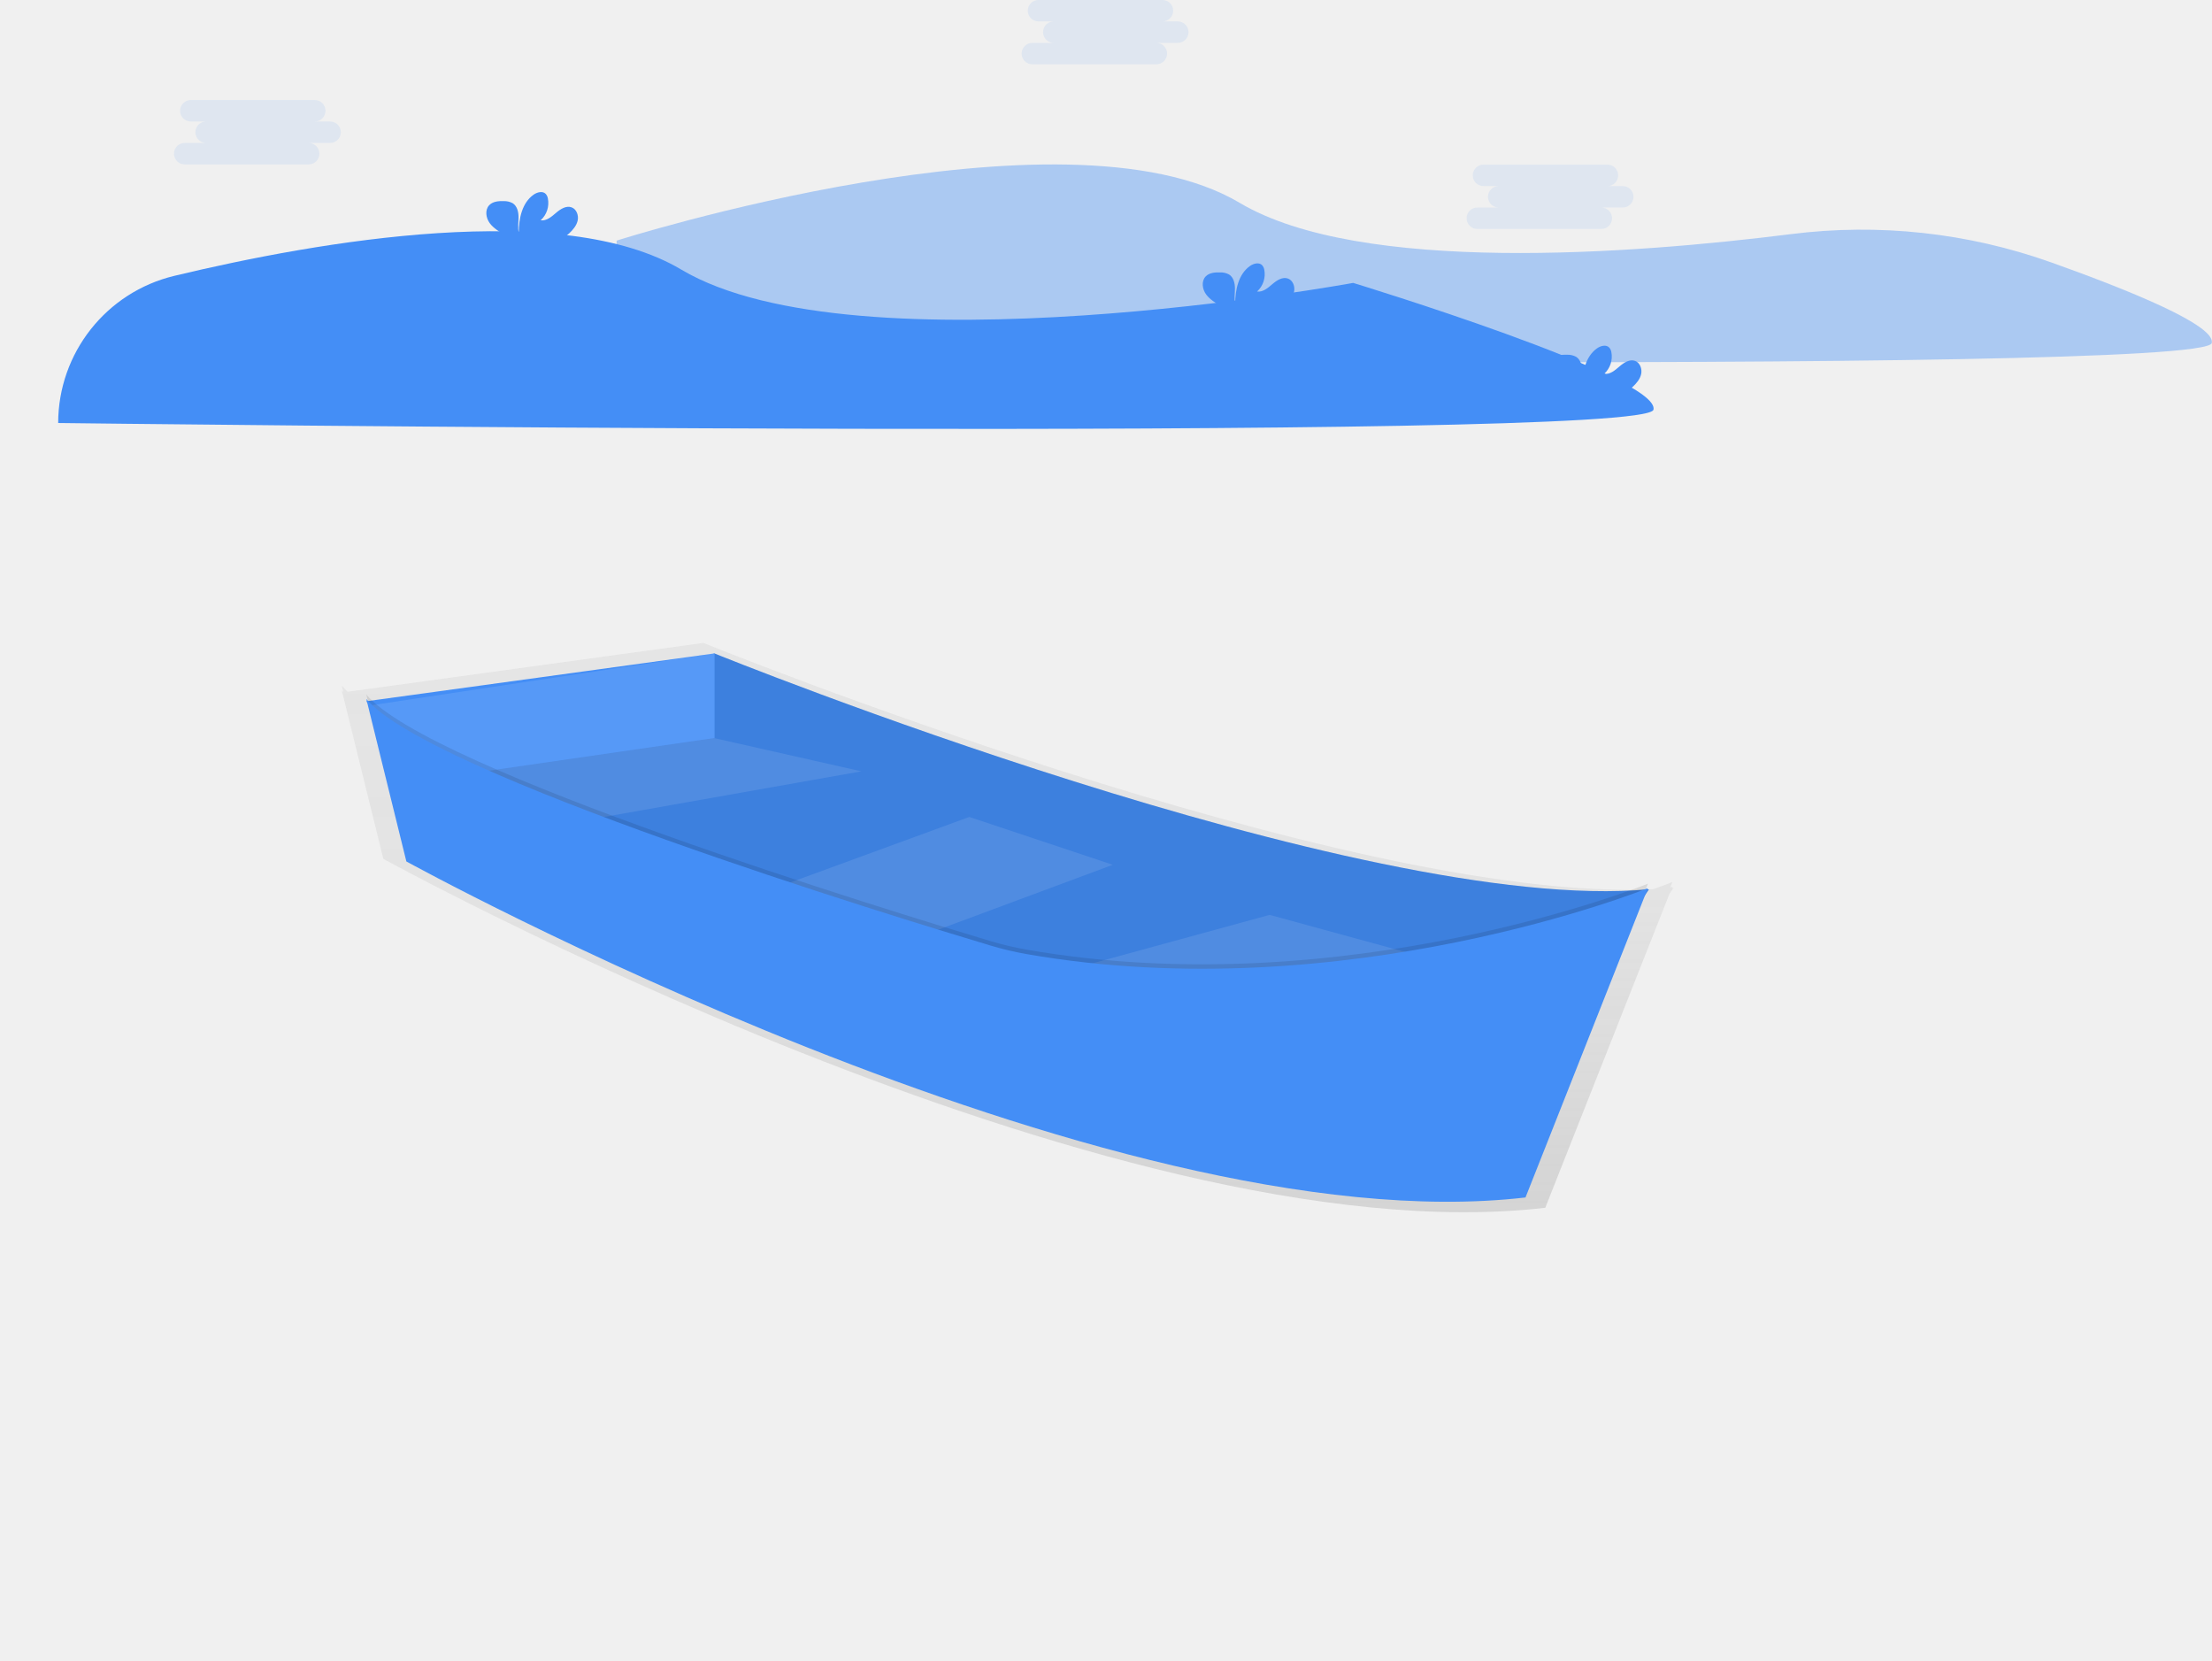
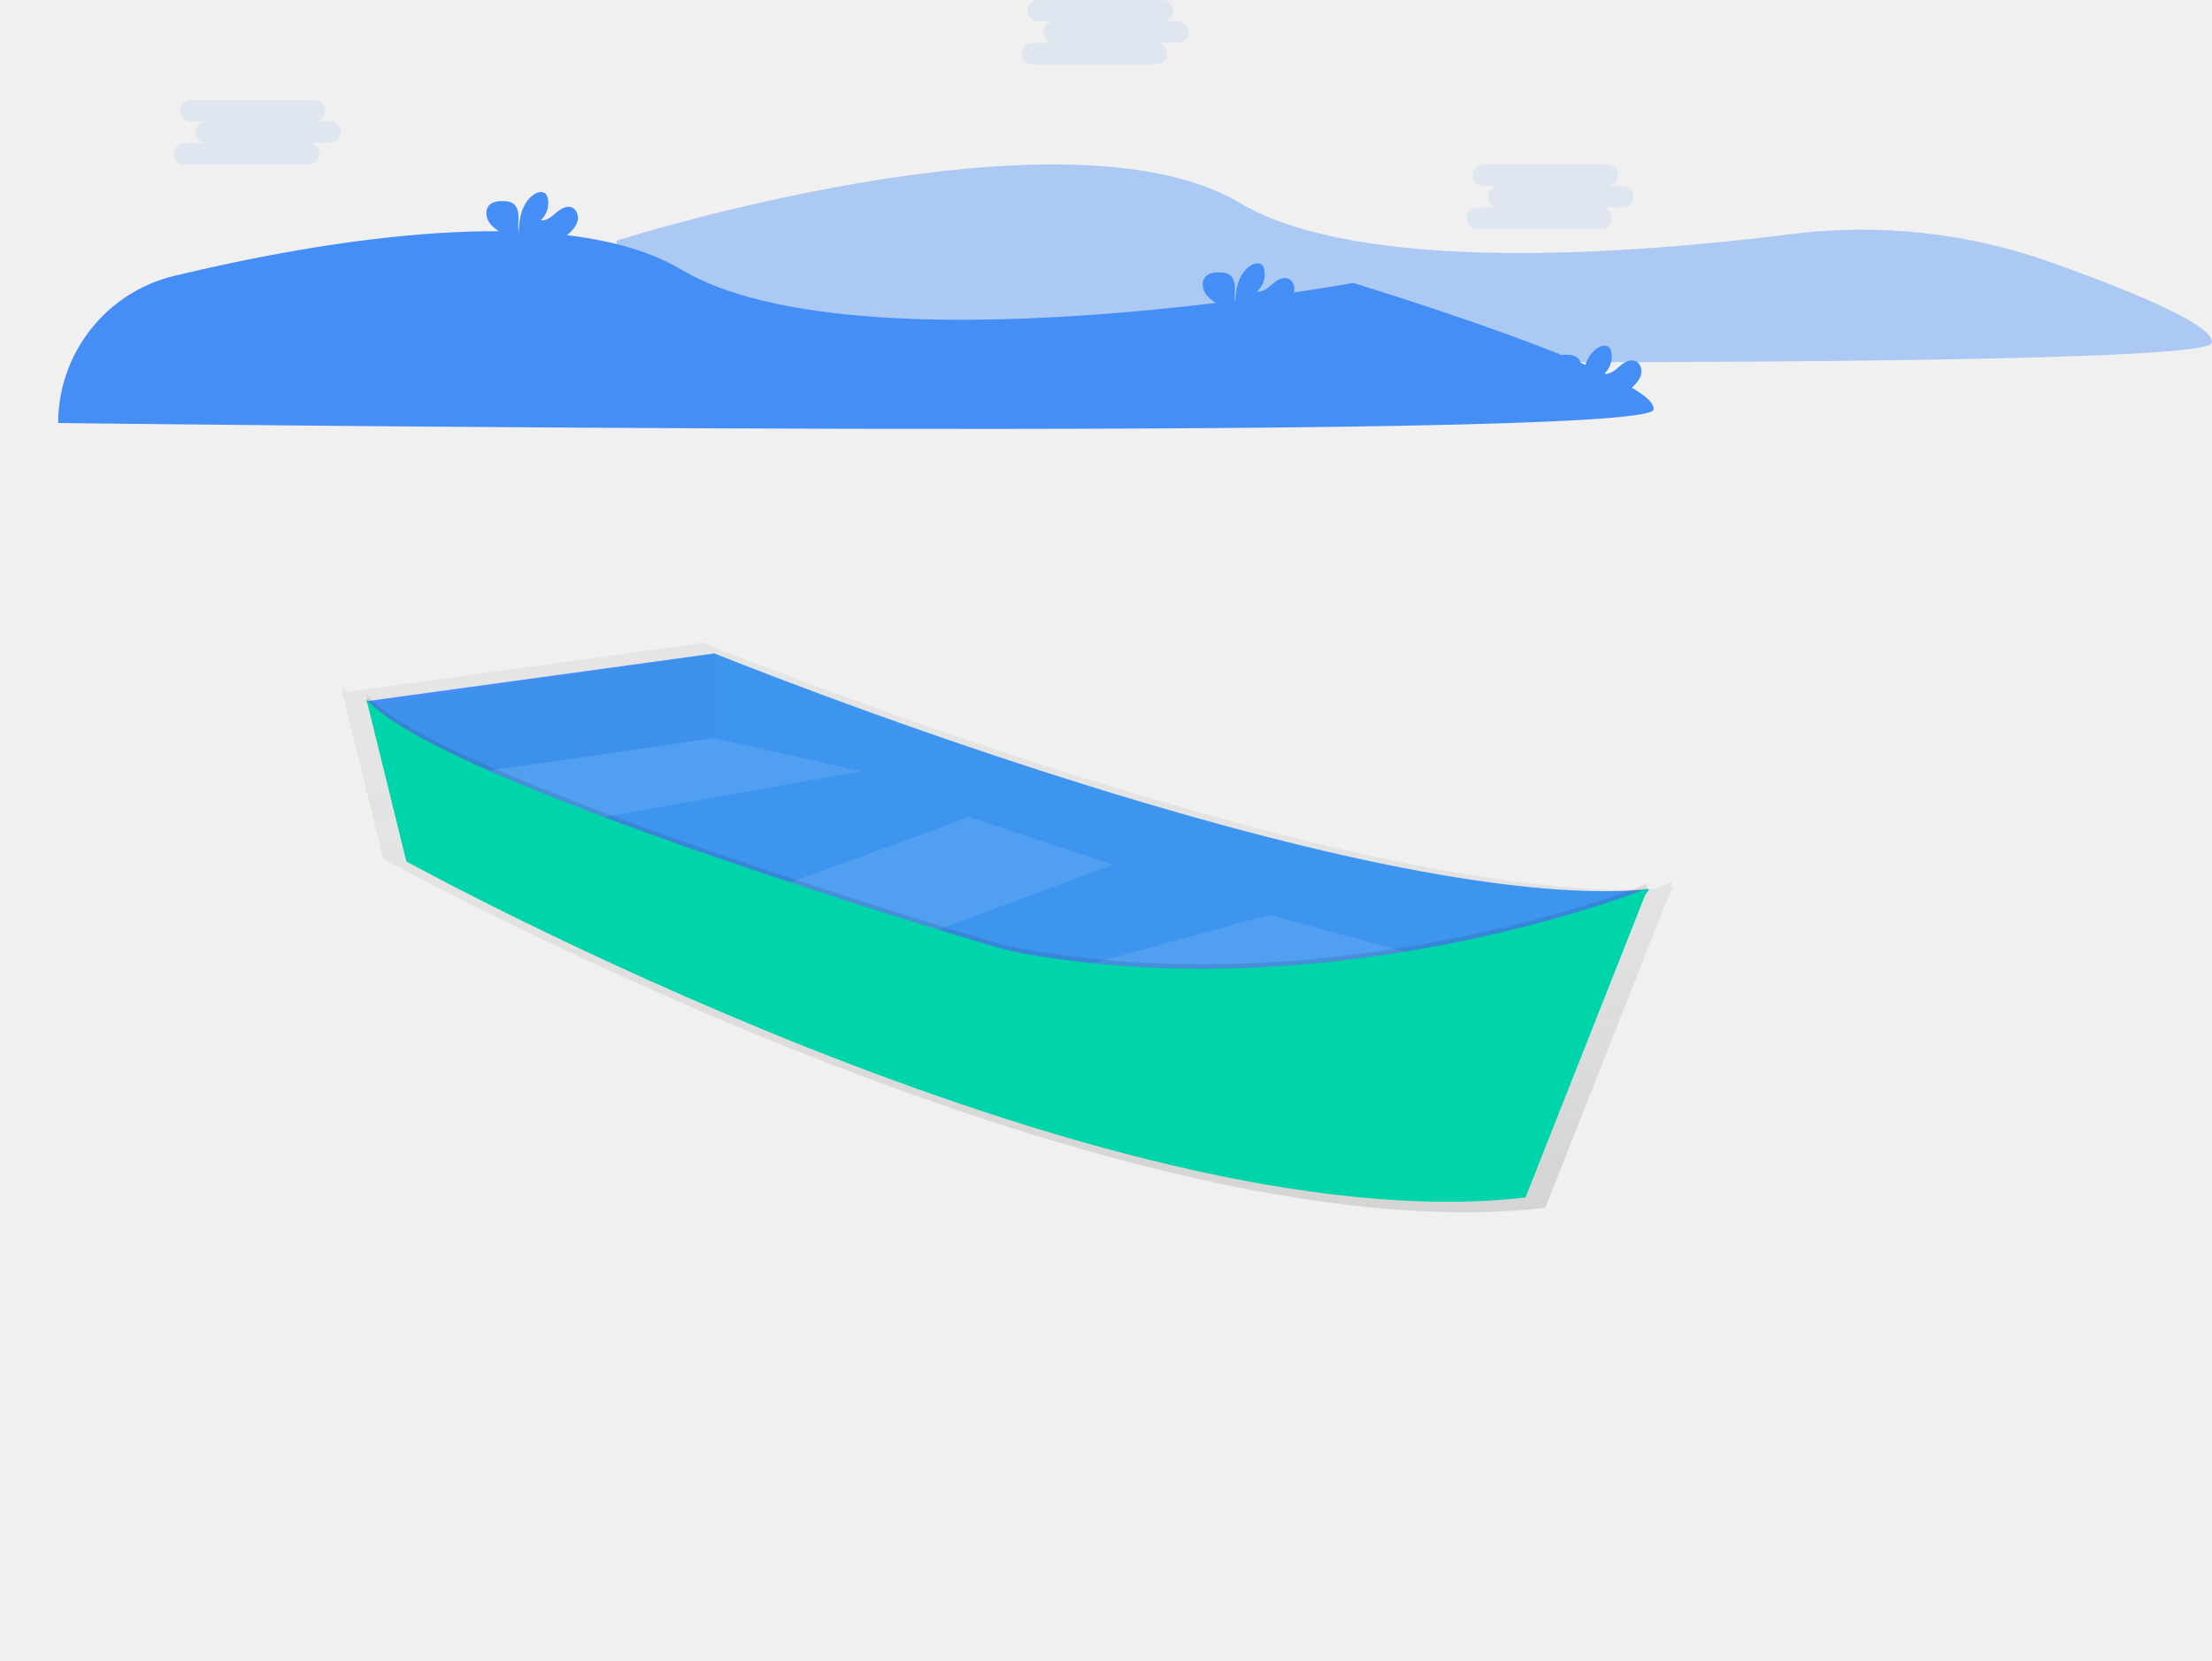
<svg xmlns="http://www.w3.org/2000/svg" xmlns:xlink="http://www.w3.org/1999/xlink" id="83910068-75cf-4c80-8346-d10a076ef2cd" data-name="Layer 1" width="1064.62" height="798.95" viewBox="0 0 1064.62 798.95" version="1.1">
  <defs id="defs10">
    <linearGradient id="9ef7ef10-53c7-4b47-a18d-df8c769a82a9" x1="552.67" y1="633.88" x2="552.67" y2="359.93" gradientUnits="userSpaceOnUse">
      <stop offset="0" stop-color="gray" stop-opacity="0.25" id="stop2" />
      <stop offset="0.54" stop-color="gray" stop-opacity="0.12" id="stop4" />
      <stop offset="1" stop-color="gray" stop-opacity="0.1" id="stop6" />
    </linearGradient>
    <linearGradient id="f123eb9f-f47a-40a3-adfc-57afba59094e" x1="567.66" y1="564.9" x2="567.66" y2="200" xlink:href="#9ef7ef10-53c7-4b47-a18d-df8c769a82a9" />
  </defs>
  <path d="M364.47,166.32s215.24-68.53,299.83-18.2c58.18,34.61,189.28,24.66,265.49,15.06a271.53,271.53,0,0,1,125,13.58c38.57,13.74,79.12,30.33,77.42,38.82C1129,231.64,364.47,222,364.47,222Z" transform="translate(-67.69 -50.53)" fill="#448ef6" opacity="0.4" id="path16" />
  <path d="M873.12,477.77l-.8.07.25-.62-1,.41,1-2.63s-3.25,1.31-9.27,3.45C715.49,485.34,406.2,359.93,406.2,359.93L235,383.44a36.06,36.06,0,0,1-2.82-2.95l.76,3.09q-.4-.44-.76-.87l.27,1.08-.27,0,.42.58,19.59,79.46S601.31,656.19,811.42,631.74l59.81-151.16Z" transform="translate(-67.69 -50.53)" fill="url(#9ef7ef10-53c7-4b47-a18d-df8c769a82a9)" id="path18" />
  <path d="M411.59,365S723.2,491.32,861.34,478.47L769.25,615.54l-333-103.87L273.45,437.78l76-51.4Z" transform="translate(-67.69 -50.53)" fill="#448ef6" id="path20" />
-   <path d="M411.59,365S723.2,491.32,861.34,478.47L769.25,615.54l-333-103.87L273.45,437.78l76-51.4Z" transform="translate(-67.69 -50.53)" opacity="0.1" id="path22" />
+   <path d="M411.59,365S723.2,491.32,861.34,478.47L769.25,615.54l-333-103.87L273.45,437.78l76-51.4Z" transform="translate(-67.69 -50.53)" opacity="0.1" id="path22" style="fill:#00d4aa" />
  <polygon points="331.58 352.45 414.57 371.19 245.38 401.17 205.76 365.83 331.58 352.45" fill="#fff" opacity="0.1" id="polygon24" />
-   <polygon points="368.52 429.01 466.51 393.14 535.58 416.16 414.57 461.14 368.52 429.01" fill="#fff" opacity="0.1" id="polygon26" />
+   <polygon points="368.52 429.01 466.51 393.14 535.58 416.16 414.57 461.14 368.52 429.01" id="polygon26" fill="#fff" opacity="0.1" />
  <polygon points="503.45 469.7 611.07 440.26 706.91 466.49 605.18 500.76 503.45 469.7" fill="#fff" opacity="0.1" id="polygon28" />
  <polygon points="176.31 337.46 343.9 314.44 343.9 355.13 203.62 375.47 176.31 337.46" fill="#448ef6" id="polygon30" />
-   <polygon points="177.38 339.6 343.9 314.44 343.9 355.13 203.62 375.47 177.38 339.6" fill="#fff" opacity="0.1" id="polygon32" />
+   <polygon points="177.38 339.6 343.9 314.44 343.9 355.13 203.62 375.47 177.38 339.6" fill="#fff" opacity="0.1" id="polygon32" style="fill:#00aa88" />
  <path d="M95.69,254.13a72.91,72.91,0,0,1,56-70.88c69.73-16.73,186.67-37,243.87-3,84.6,50.33,323.39,6.42,323.39,6.42s147.77,45,144.56,61-767.79,6.42-767.79,6.42Z" transform="translate(-67.69 -50.53)" fill="#448ef6" id="path34" />
  <path d="M686.42,197.1c1.84-1.71,3.57-3.73,4.1-6.19s-.52-5.41-2.87-6.31c-2.63-1-5.45.82-7.58,2.66s-4.58,3.95-7.37,3.56a11.23,11.23,0,0,0,3.47-10.51,4.39,4.39,0,0,0-1-2.13c-1.46-1.56-4.11-.89-5.86.34-5.57,3.92-7.12,11.48-7.15,18.29-.56-2.46-.09-5-.1-7.53s-.7-5.31-2.83-6.66a8.52,8.52,0,0,0-4.31-1c-2.5-.09-5.29.16-7,2-2.12,2.27-1.57,6.09.27,8.6s4.66,4.07,7.25,5.8a16.07,16.07,0,0,1,5.18,4.94,4.89,4.89,0,0,1,.38.88h15.69A43.73,43.73,0,0,0,686.42,197.1Z" transform="translate(-67.69 -50.53)" fill="#448ef6" id="path36" />
  <path d="M341.62,162.83c1.84-1.71,3.57-3.73,4.1-6.19s-.52-5.41-2.87-6.31c-2.63-1-5.45.82-7.58,2.66s-4.58,3.95-7.37,3.56A11.23,11.23,0,0,0,331.37,146a4.39,4.39,0,0,0-1-2.13c-1.46-1.56-4.11-.89-5.86.34-5.57,3.92-7.12,11.48-7.15,18.29-.56-2.46-.09-5-.1-7.53s-.7-5.31-2.83-6.66a8.52,8.52,0,0,0-4.31-1c-2.5-.09-5.29.16-7,2-2.12,2.27-1.57,6.09.27,8.6s4.66,4.07,7.25,5.8a16.07,16.07,0,0,1,5.18,4.94,4.89,4.89,0,0,1,.38.88h15.69A43.73,43.73,0,0,0,341.62,162.83Z" transform="translate(-67.69 -50.53)" fill="#448ef6" id="path38" />
  <path d="M853.47,236.72c1.84-1.71,3.57-3.73,4.1-6.19s-.52-5.41-2.87-6.31c-2.63-1-5.45.82-7.58,2.66s-4.58,3.95-7.37,3.56a11.23,11.23,0,0,0,3.47-10.51,4.39,4.39,0,0,0-1-2.13c-1.46-1.56-4.11-.89-5.86.34-5.57,3.92-7.12,11.48-7.15,18.29-.56-2.46-.09-5-.1-7.53s-.7-5.31-2.83-6.66a8.52,8.52,0,0,0-4.31-1c-2.5-.09-5.29.16-7,2-2.12,2.27-1.57,6.09.27,8.6s4.66,4.07,7.25,5.8a16.07,16.07,0,0,1,5.18,4.94,4.89,4.89,0,0,1,.38.88h15.69A43.73,43.73,0,0,0,853.47,236.72Z" transform="translate(-67.69 -50.53)" fill="#448ef6" id="path40" />
  <path d="M244,384.77l19.27,78.17S599.52,648.2,801.91,624.64l58.9-148.85s-145.16,58.68-299.2,31.7a153,153,0,0,1-17.48-4.17C498.1,489.54,274.71,421.24,244,384.77Z" transform="translate(-67.69 -50.53)" opacity="0.1" id="path82" />
-   <path d="M244,386.91l19.27,78.17s336.24,185.25,538.63,161.7l58.9-148.85s-145.16,58.68-299.2,31.7a153,153,0,0,1-17.48-4.17C498.1,491.68,274.71,423.38,244,386.91Z" transform="translate(-67.69 -50.53)" fill="#448ef6" id="path84" />
+   <path d="M244,386.91l19.27,78.17s336.24,185.25,538.63,161.7l58.9-148.85s-145.16,58.68-299.2,31.7a153,153,0,0,1-17.48-4.17C498.1,491.68,274.71,423.38,244,386.91Z" transform="translate(-67.69 -50.53)" fill="#448ef6" id="path84" style="fill:#00d4aa" />
  <path d="M226.57,109H219.2a5.16,5.16,0,0,0,0-10.32H159.52a5.16,5.16,0,1,0,0,10.32h7.37a5.16,5.16,0,0,0,0,10.32H156.57a5.16,5.16,0,0,0,0,10.32h59.68a5.16,5.16,0,0,0,0-10.32h10.32a5.16,5.16,0,1,0,0-10.32Z" transform="translate(-67.69 -50.53)" fill="#448ef6" opacity="0.1" id="path104" />
  <path d="M634.55,60.84h-7.37a5.16,5.16,0,0,0,0-10.32H567.5a5.16,5.16,0,1,0,0,10.32h7.37a5.16,5.16,0,1,0,0,10.32H564.56a5.16,5.16,0,1,0,0,10.32h59.68a5.16,5.16,0,0,0,0-10.32h10.32a5.16,5.16,0,1,0,0-10.32Z" transform="translate(-67.69 -50.53)" fill="#448ef6" opacity="0.1" id="path106" />
  <path d="M848.72,140.08h-7.37a5.16,5.16,0,1,0,0-10.32H781.67a5.16,5.16,0,1,0,0,10.32H789a5.16,5.16,0,0,0,0,10.32H778.72a5.16,5.16,0,1,0,0,10.32h59.68a5.16,5.16,0,1,0,0-10.32h10.32a5.16,5.16,0,0,0,0-10.32Z" transform="translate(-67.69 -50.53)" fill="#448ef6" opacity="0.1" id="path108" />
</svg>
